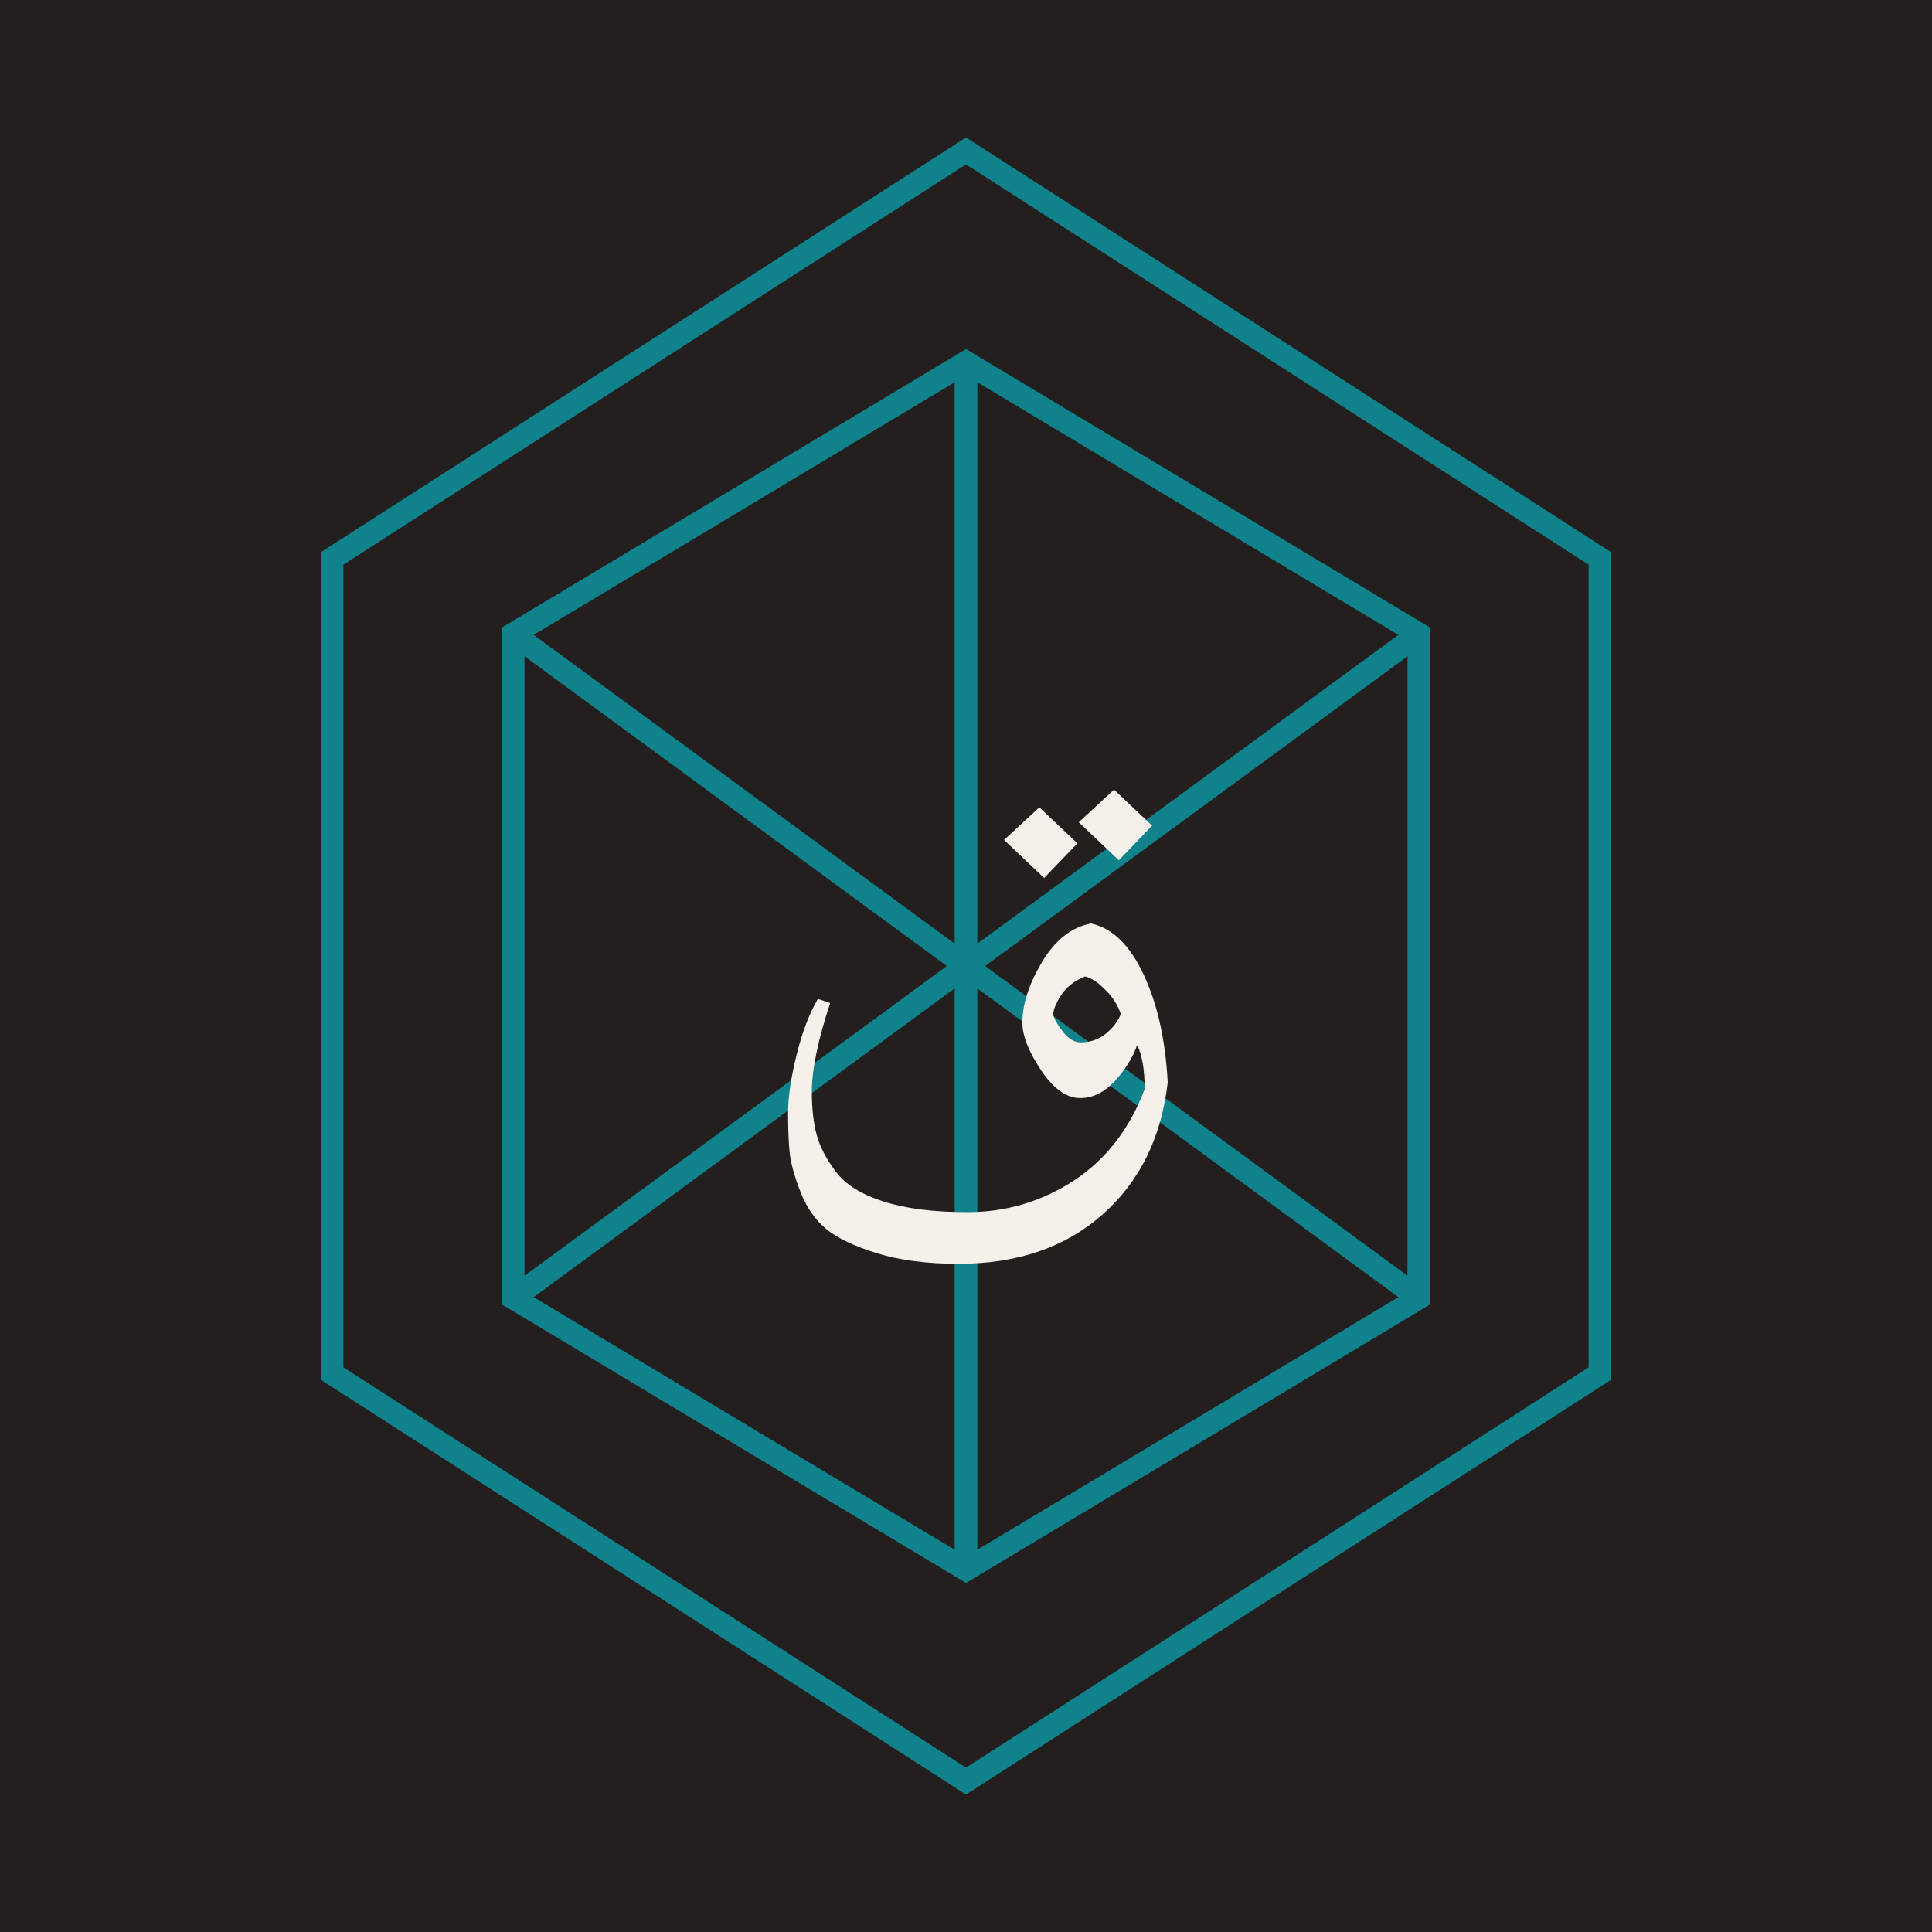
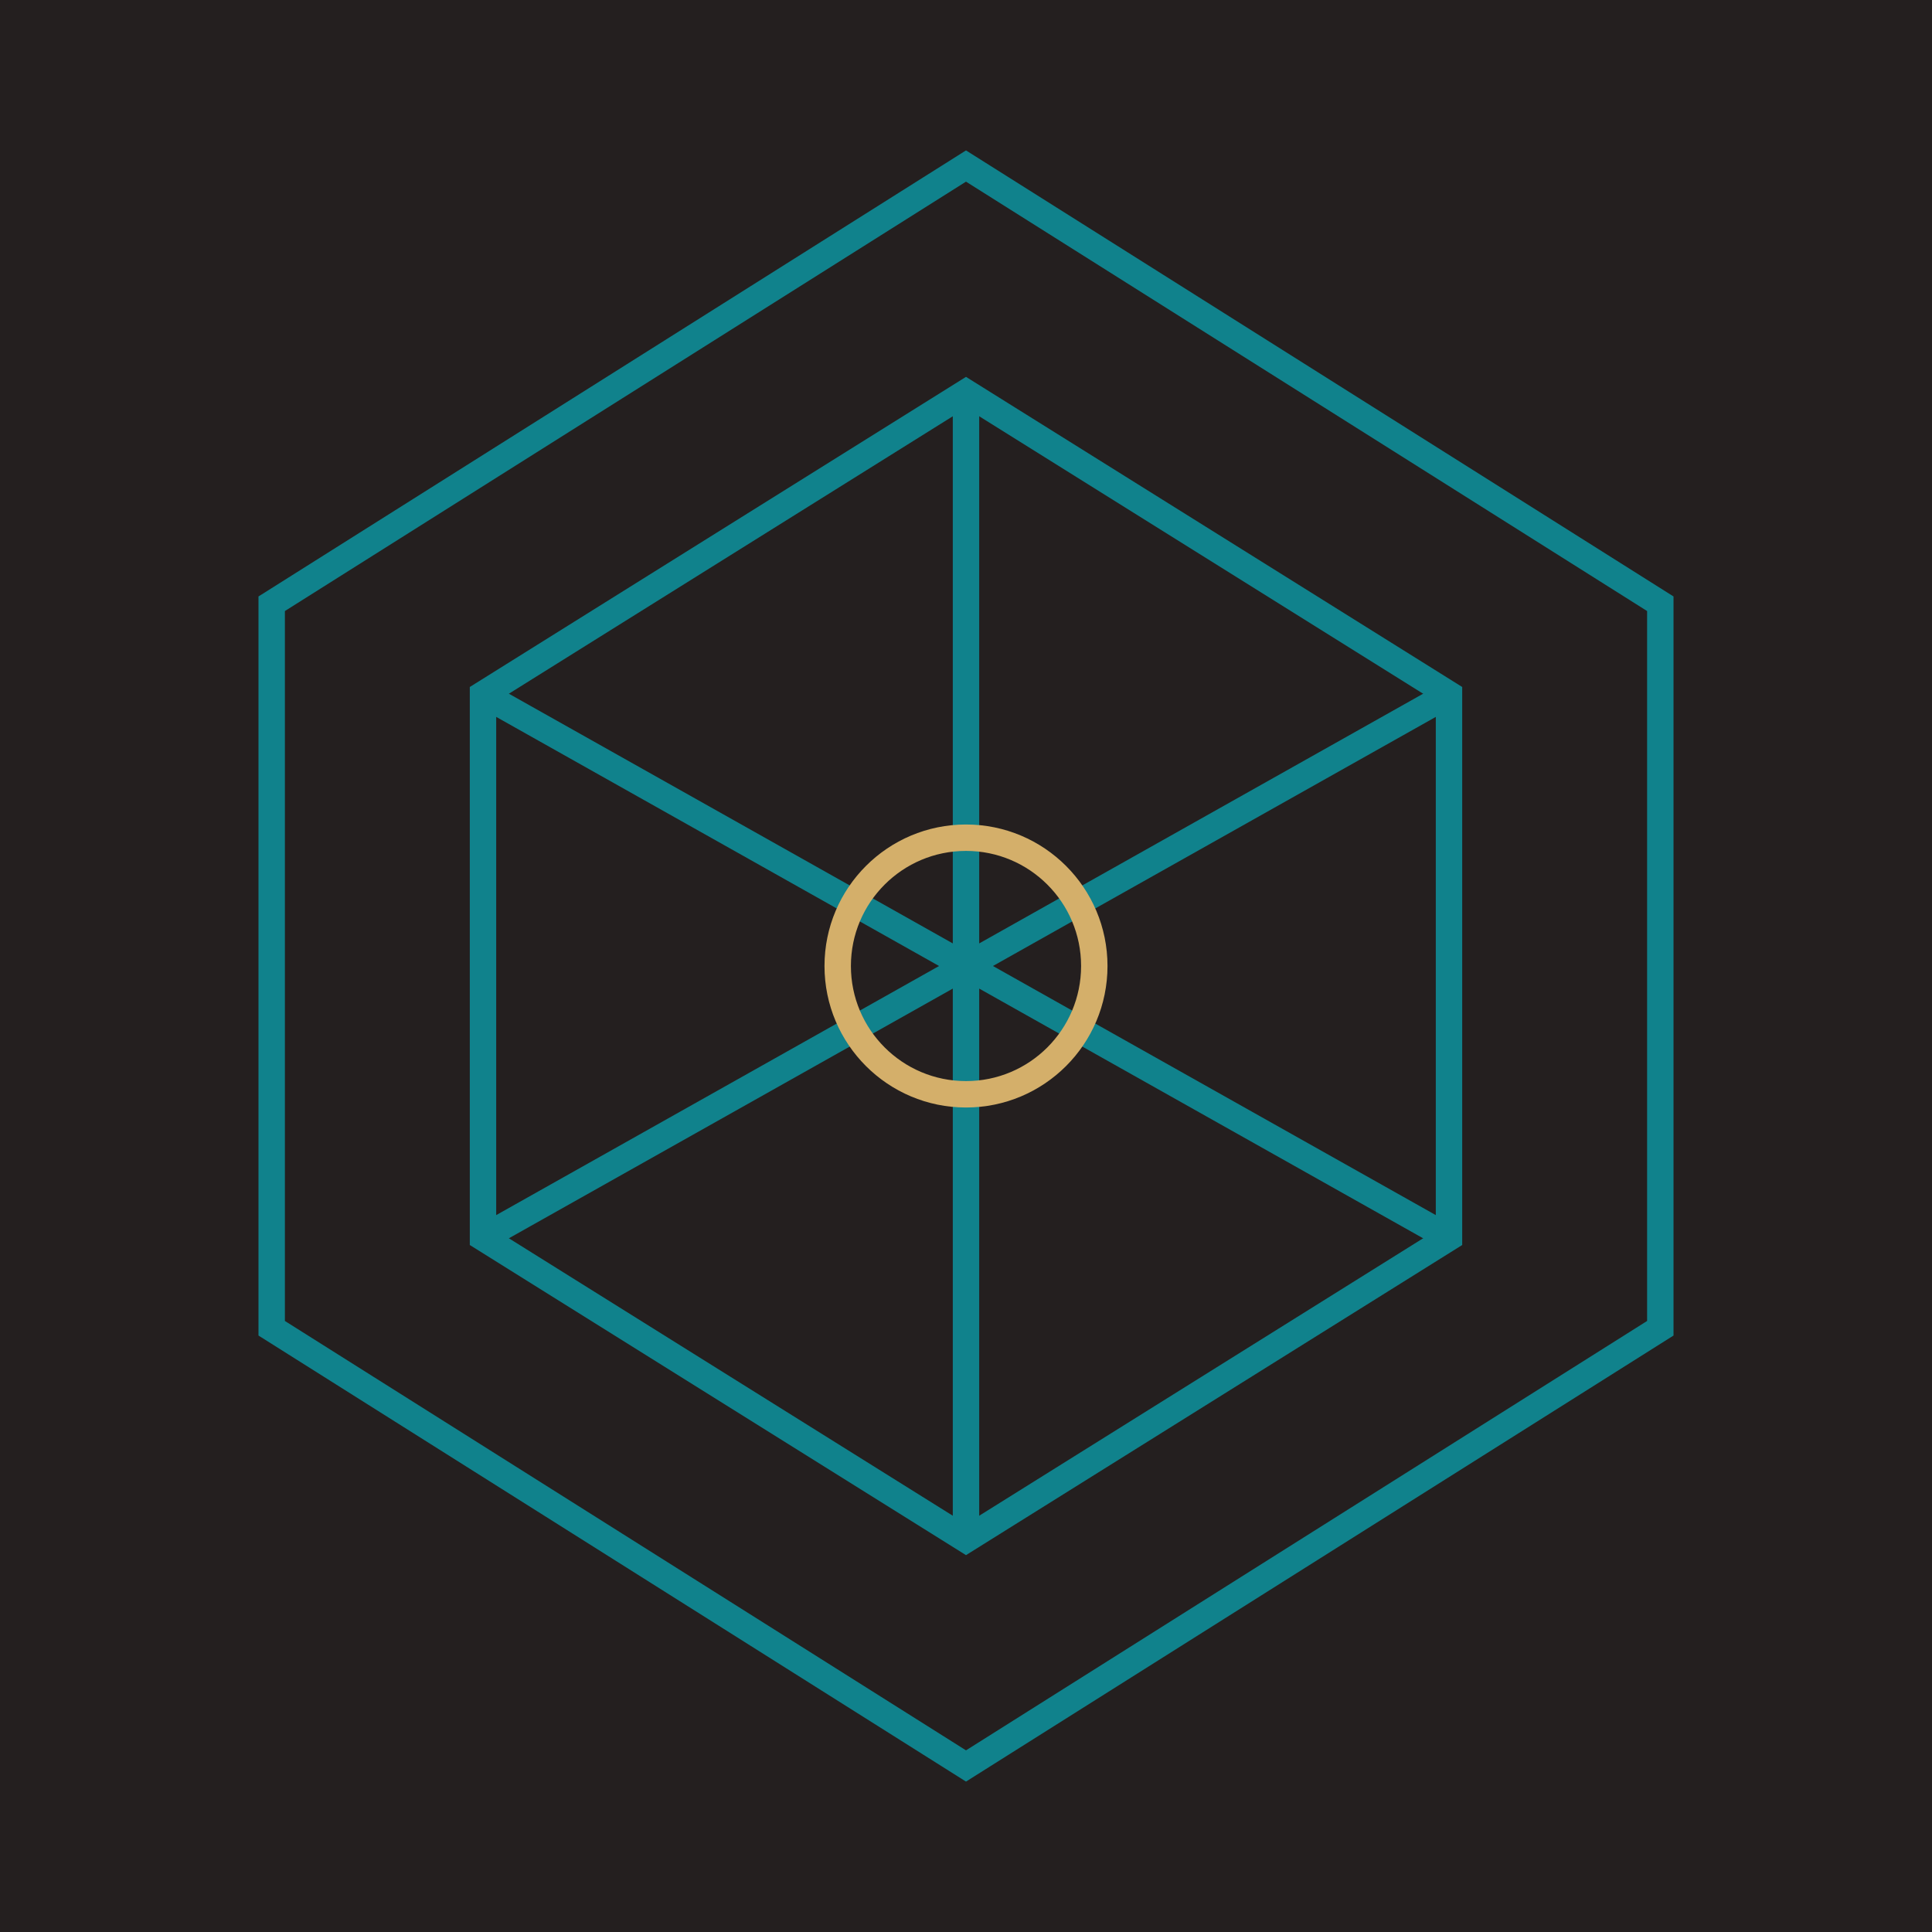
<svg xmlns="http://www.w3.org/2000/svg" viewBox="0 0 512 512">
  <rect width="512" height="512" fill="#241f1f" />
-   <g fill="none" stroke="#00d4e6" stroke-width="6" opacity=".55">
-     <path d="M256 40 424 148 424 364 256 472 88 364 88 148Z" />
-     <path d="M256 96 376 168 376 344 256 416 136 344 136 168Z" />
-     <path d="M256 96 256 416M136 168 376 344M376 168 136 344" />
+   <g fill="none" stroke="#00d4e6" stroke-width="7" opacity=".55">
+     <path d="M256 44 440 160 440 352 256 468 72 352 72 160Z" />
+     <path d="M256 104 384 184 384 328 256 408 128 328 128 184Z" />
+     <path d="M256 104 256 408M128 184 384 328M384 184 128 328" />
  </g>
-   <text x="256" y="300" font-family="Amiri, serif" font-size="180" fill="#f5f0e9" text-anchor="middle">ق</text>
+   <circle cx="256" cy="256" r="34" fill="none" stroke="#d4af6a" stroke-width="7" />
</svg>
